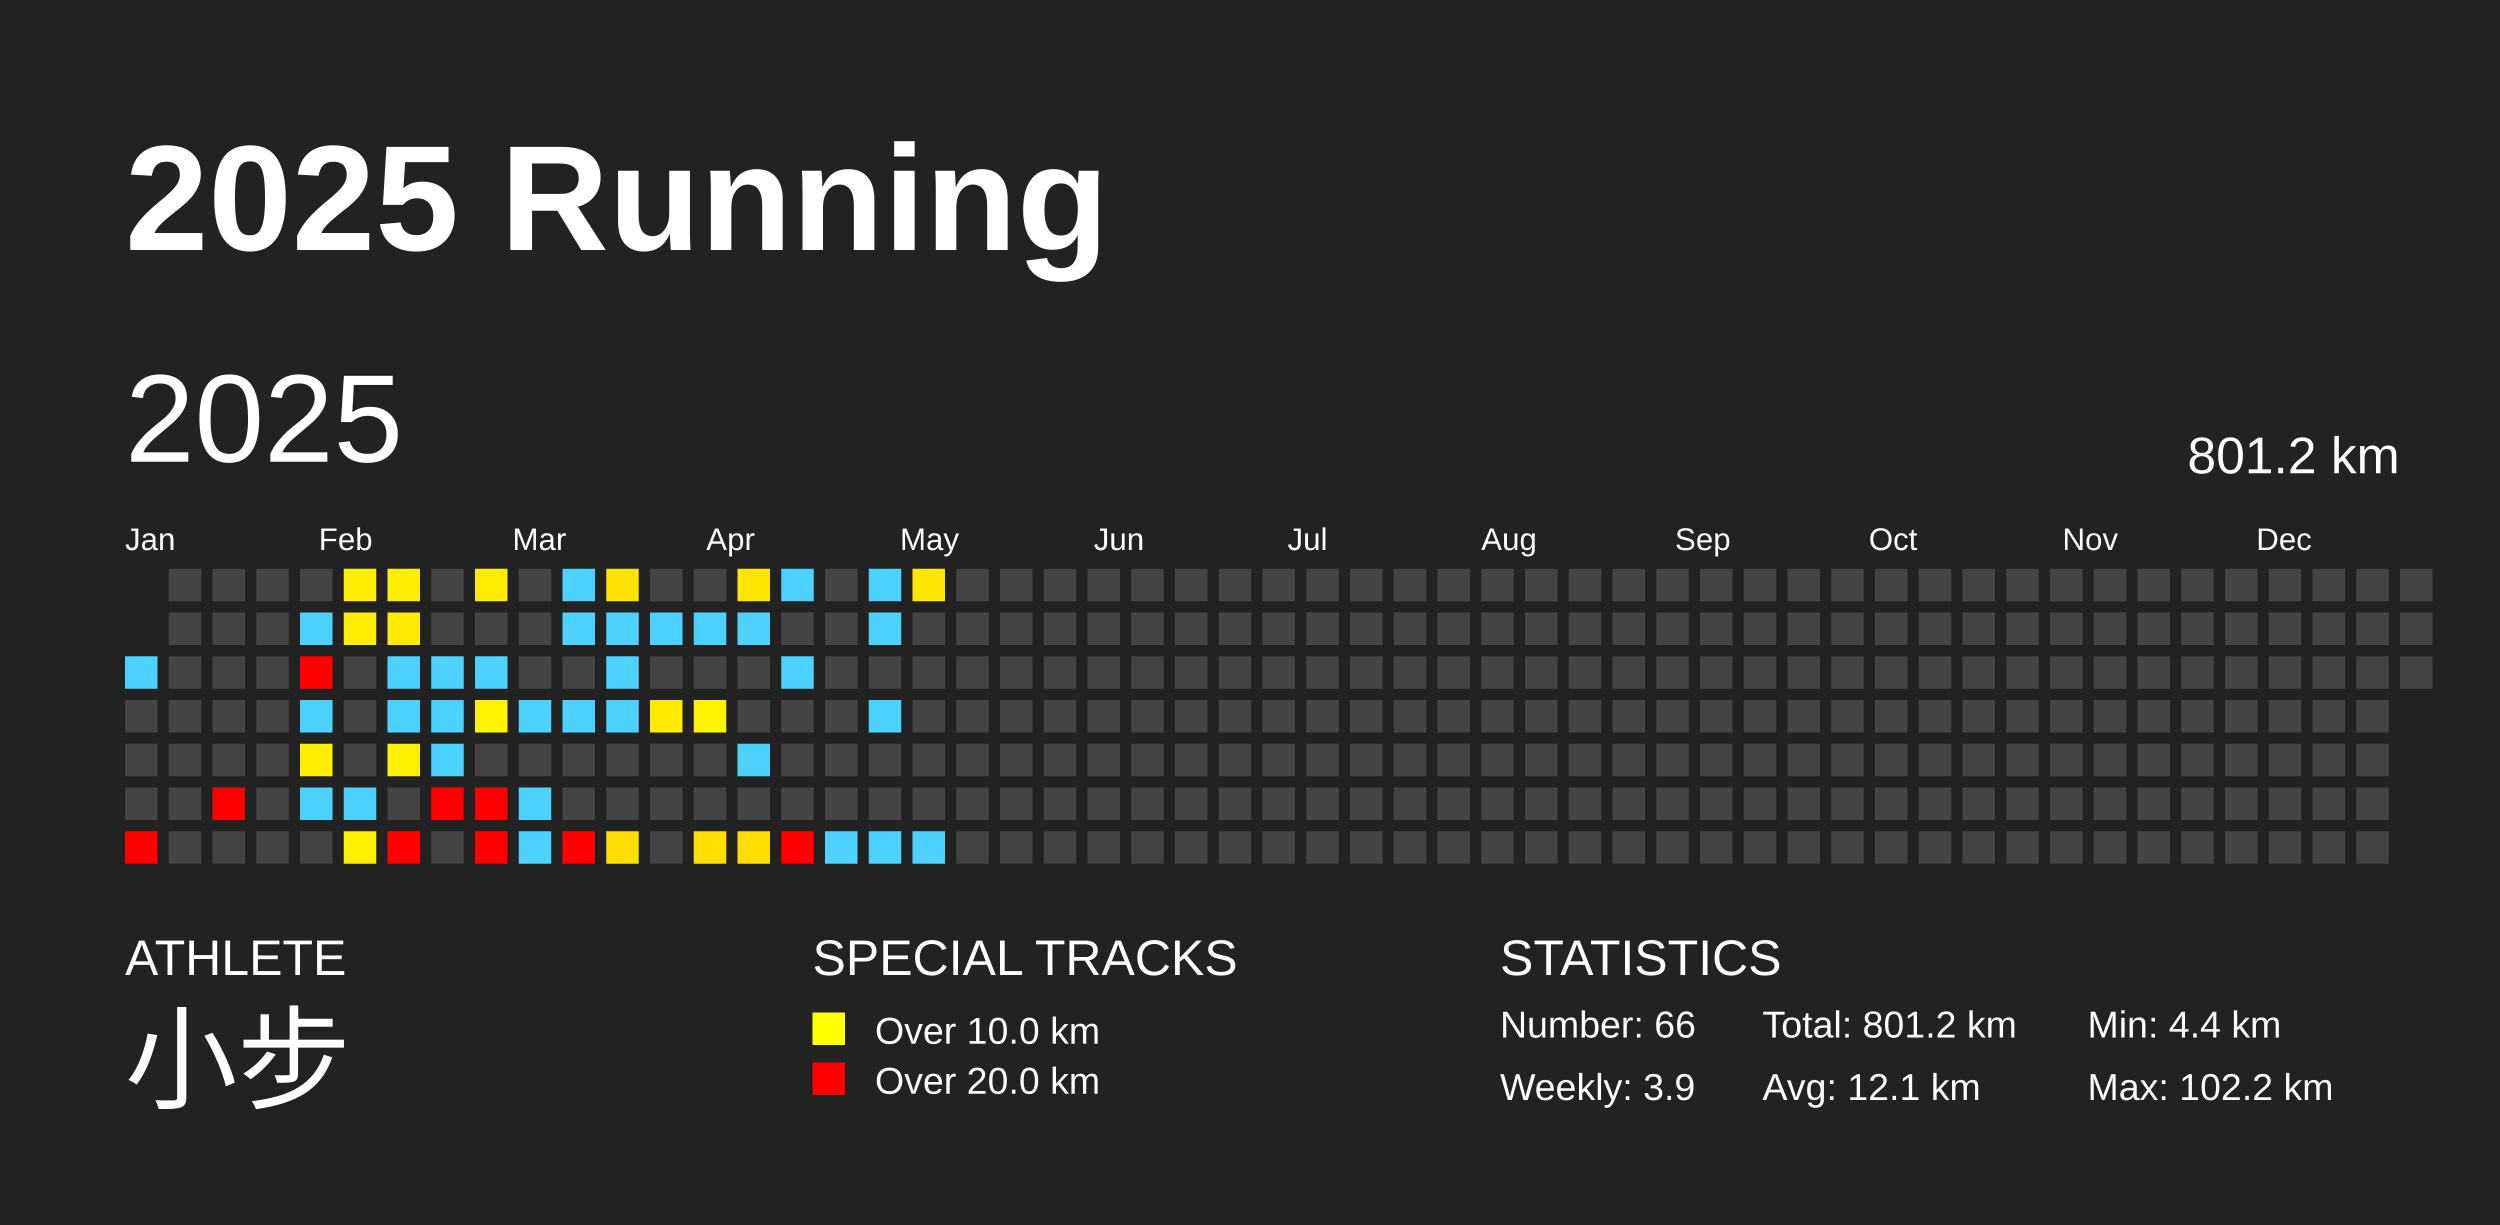
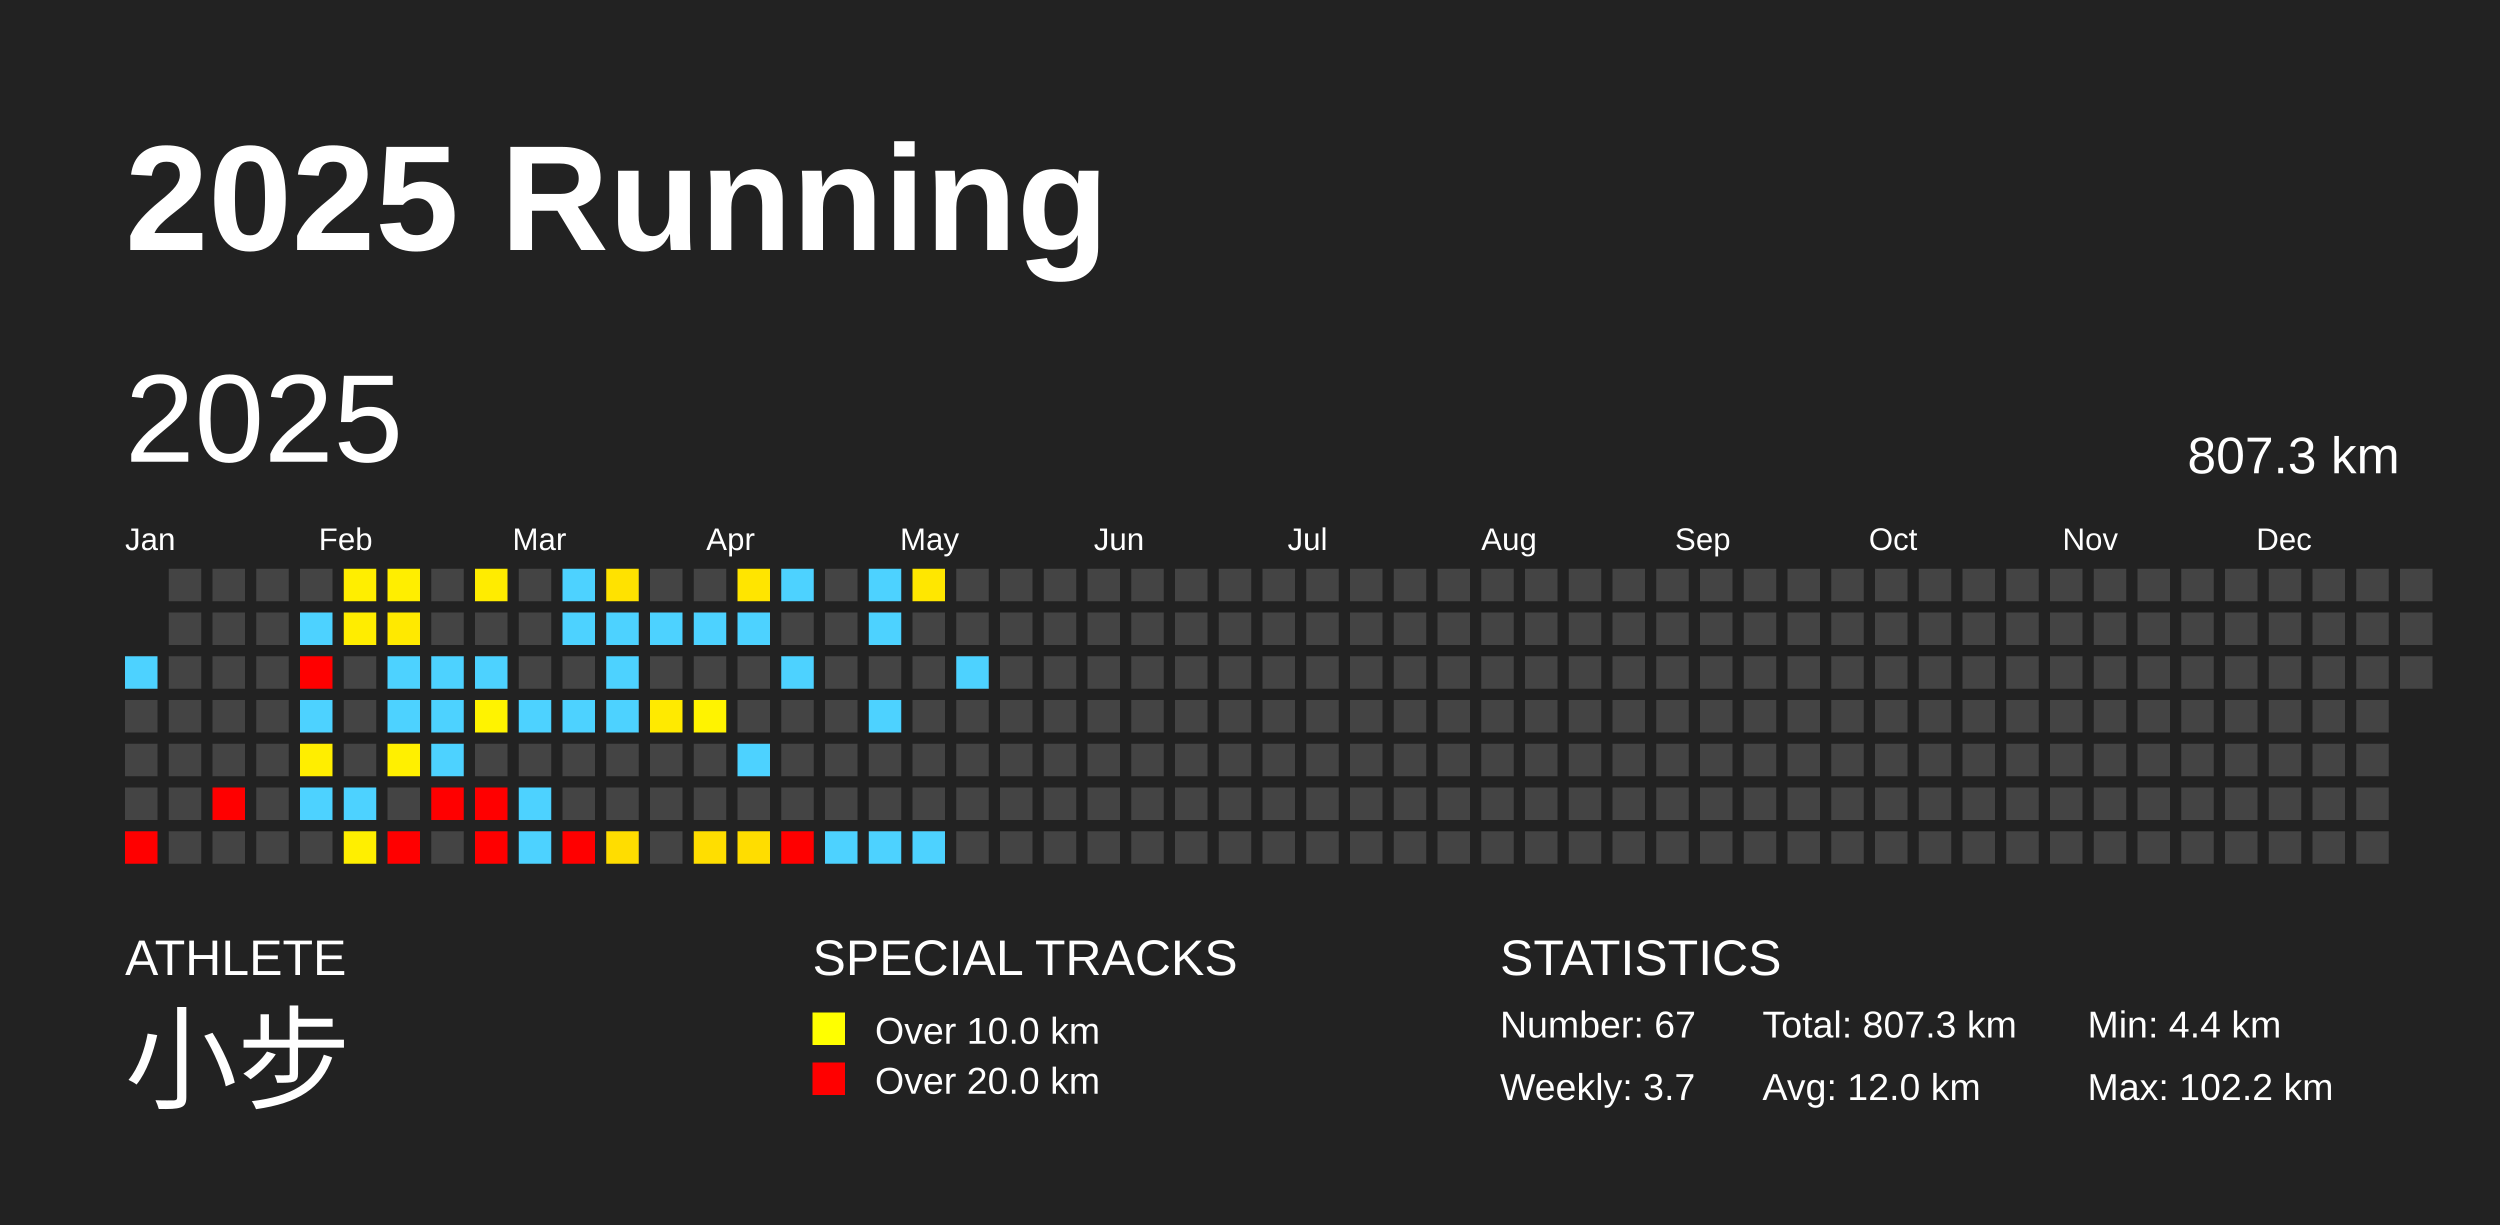
<svg xmlns="http://www.w3.org/2000/svg" baseProfile="full" height="98mm" version="1.1" viewBox="0,0,200,98" width="200mm">
  <defs />
  <rect fill="#222222" height="98" width="200" x="0" y="0" />
  <text fill="#FFFFFF" style="font-size:12px; font-family:Arial; font-weight:bold;" x="10" y="20">2025 Running</text>
  <text fill="#FFFFFF" style="font-size:4px; font-family:Arial" x="10" y="78">ATHLETE</text>
  <text fill="#FFFFFF" style="font-size:9px; font-family:Arial" x="10" y="88">小步</text>
  <text fill="#FFFFFF" style="font-size:4px; font-family:Arial" x="65" y="78">SPECIAL TRACKS</text>
  <rect fill="yellow" height="2.6" width="2.6" x="65" y="81" />
  <text fill="#FFFFFF" style="font-size:3px; font-family:Arial" x="70" y="83.5">Over 10.0 km</text>
  <rect fill="red" height="2.6" width="2.6" x="65" y="85" />
  <text fill="#FFFFFF" style="font-size:3px; font-family:Arial" x="70" y="87.5">Over 20.0 km</text>
  <text fill="#FFFFFF" style="font-size:4px; font-family:Arial" x="120" y="78">STATISTICS</text>
-   <text fill="#FFFFFF" style="font-size:3px; font-family:Arial" x="120" y="83">Number: 66</text>
-   <text fill="#FFFFFF" style="font-size:3px; font-family:Arial" x="120" y="88">Weekly: 3.9</text>
-   <text fill="#FFFFFF" style="font-size:3px; font-family:Arial" x="141" y="83">Total: 801.2 km</text>
-   <text fill="#FFFFFF" style="font-size:3px; font-family:Arial" x="141" y="88">Avg: 12.1 km</text>
+   <text fill="#FFFFFF" style="font-size:3px; font-family:Arial" x="120" y="83">Number: 67</text>
+   <text fill="#FFFFFF" style="font-size:3px; font-family:Arial" x="120" y="88">Weekly: 3.7</text>
+   <text fill="#FFFFFF" style="font-size:3px; font-family:Arial" x="141" y="83">Total: 807.3 km</text>
+   <text fill="#FFFFFF" style="font-size:3px; font-family:Arial" x="141" y="88">Avg: 12.0 km</text>
  <text fill="#FFFFFF" style="font-size:3px; font-family:Arial" x="167" y="83">Min: 4.4 km</text>
  <text fill="#FFFFFF" style="font-size:3px; font-family:Arial" x="167" y="88">Max: 102.2 km</text>
  <text dominant-baseline="hanging" fill="#FFFFFF" style="font-size:10.0px; font-family:Arial;" x="10" y="30">2025</text>
-   <text dominant-baseline="hanging" fill="#FFFFFF" style="font-size:4.125px; font-family:Arial;" x="175" y="35">801.2 km</text>
+   <text dominant-baseline="hanging" fill="#FFFFFF" style="font-size:4.125px; font-family:Arial;" x="175" y="35">807.3 km</text>
  <text fill="#FFFFFF" style="font-size:2.5px; font-family:Arial" x="10.0" y="44">Jan</text>
  <text fill="#FFFFFF" style="font-size:2.5px; font-family:Arial" x="25.5" y="44">Feb</text>
  <text fill="#FFFFFF" style="font-size:2.5px; font-family:Arial" x="41.0" y="44">Mar</text>
  <text fill="#FFFFFF" style="font-size:2.5px; font-family:Arial" x="56.5" y="44">Apr</text>
  <text fill="#FFFFFF" style="font-size:2.5px; font-family:Arial" x="72.0" y="44">May</text>
  <text fill="#FFFFFF" style="font-size:2.5px; font-family:Arial" x="87.5" y="44">Jun</text>
  <text fill="#FFFFFF" style="font-size:2.5px; font-family:Arial" x="103.0" y="44">Jul</text>
  <text fill="#FFFFFF" style="font-size:2.5px; font-family:Arial" x="118.5" y="44">Aug</text>
  <text fill="#FFFFFF" style="font-size:2.5px; font-family:Arial" x="134.0" y="44">Sep</text>
  <text fill="#FFFFFF" style="font-size:2.5px; font-family:Arial" x="149.5" y="44">Oct</text>
  <text fill="#FFFFFF" style="font-size:2.5px; font-family:Arial" x="165.0" y="44">Nov</text>
  <text fill="#FFFFFF" style="font-size:2.5px; font-family:Arial" x="180.5" y="44">Dec</text>
  <rect fill="#4dd2ff" height="2.6" width="2.6" x="10.0" y="52.5" />
  <rect fill="#444444" height="2.6" width="2.6" x="10.0" y="56.0" />
  <rect fill="#444444" height="2.6" width="2.6" x="10.0" y="59.5" />
  <rect fill="#444444" height="2.6" width="2.6" x="10.0" y="63.0" />
  <rect fill="red" height="2.6" width="2.6" x="10.0" y="66.5" />
  <rect fill="#444444" height="2.6" width="2.6" x="13.5" y="45.5" />
  <rect fill="#444444" height="2.6" width="2.6" x="13.5" y="49.0" />
  <rect fill="#444444" height="2.6" width="2.6" x="13.5" y="52.5" />
  <rect fill="#444444" height="2.6" width="2.6" x="13.5" y="56.0" />
  <rect fill="#444444" height="2.6" width="2.6" x="13.5" y="59.5" />
  <rect fill="#444444" height="2.6" width="2.6" x="13.5" y="63.0" />
  <rect fill="#444444" height="2.6" width="2.6" x="13.5" y="66.5" />
  <rect fill="#444444" height="2.6" width="2.6" x="17.0" y="45.5" />
  <rect fill="#444444" height="2.6" width="2.6" x="17.0" y="49.0" />
  <rect fill="#444444" height="2.6" width="2.6" x="17.0" y="52.5" />
  <rect fill="#444444" height="2.6" width="2.6" x="17.0" y="56.0" />
  <rect fill="#444444" height="2.6" width="2.6" x="17.0" y="59.5" />
  <rect fill="red" height="2.6" width="2.6" x="17.0" y="63.0" />
  <rect fill="#444444" height="2.6" width="2.6" x="17.0" y="66.5" />
  <rect fill="#444444" height="2.6" width="2.6" x="20.5" y="45.5" />
  <rect fill="#444444" height="2.6" width="2.6" x="20.5" y="49.0" />
  <rect fill="#444444" height="2.6" width="2.6" x="20.5" y="52.5" />
  <rect fill="#444444" height="2.6" width="2.6" x="20.5" y="56.0" />
  <rect fill="#444444" height="2.6" width="2.6" x="20.5" y="59.5" />
  <rect fill="#444444" height="2.6" width="2.6" x="20.5" y="63.0" />
  <rect fill="#444444" height="2.6" width="2.6" x="20.5" y="66.5" />
  <rect fill="#444444" height="2.6" width="2.6" x="24.0" y="45.5" />
  <rect fill="#4dd2ff" height="2.6" width="2.6" x="24.0" y="49.0" />
  <rect fill="red" height="2.6" width="2.6" x="24.0" y="52.5" />
  <rect fill="#4dd2ff" height="2.6" width="2.6" x="24.0" y="56.0" />
  <rect fill="#ffee00" height="2.6" width="2.6" x="24.0" y="59.5" />
  <rect fill="#4dd2ff" height="2.6" width="2.6" x="24.0" y="63.0" />
  <rect fill="#444444" height="2.6" width="2.6" x="24.0" y="66.5" />
  <rect fill="#ffee00" height="2.6" width="2.6" x="27.5" y="45.5" />
  <rect fill="#ffed00" height="2.6" width="2.6" x="27.5" y="49.0" />
  <rect fill="#444444" height="2.6" width="2.6" x="27.5" y="52.5" />
  <rect fill="#444444" height="2.6" width="2.6" x="27.5" y="56.0" />
  <rect fill="#444444" height="2.6" width="2.6" x="27.5" y="59.5" />
  <rect fill="#4dd2ff" height="2.6" width="2.6" x="27.5" y="63.0" />
  <rect fill="#ffef00" height="2.6" width="2.6" x="27.5" y="66.5" />
  <rect fill="#ffee00" height="2.6" width="2.6" x="31.0" y="45.5" />
  <rect fill="#ffe900" height="2.6" width="2.6" x="31.0" y="49.0" />
  <rect fill="#4dd2ff" height="2.6" width="2.6" x="31.0" y="52.5" />
  <rect fill="#4dd2ff" height="2.6" width="2.6" x="31.0" y="56.0" />
  <rect fill="#fff000" height="2.6" width="2.6" x="31.0" y="59.5" />
  <rect fill="#444444" height="2.6" width="2.6" x="31.0" y="63.0" />
  <rect fill="red" height="2.6" width="2.6" x="31.0" y="66.5" />
  <rect fill="#444444" height="2.6" width="2.6" x="34.5" y="45.5" />
  <rect fill="#444444" height="2.6" width="2.6" x="34.5" y="49.0" />
  <rect fill="#4dd2ff" height="2.6" width="2.6" x="34.5" y="52.5" />
  <rect fill="#4dd2ff" height="2.6" width="2.6" x="34.5" y="56.0" />
  <rect fill="#4dd2ff" height="2.6" width="2.6" x="34.5" y="59.5" />
  <rect fill="red" height="2.6" width="2.6" x="34.5" y="63.0" />
  <rect fill="#444444" height="2.6" width="2.6" x="34.5" y="66.5" />
  <rect fill="#ffec00" height="2.6" width="2.6" x="38.0" y="45.5" />
  <rect fill="#444444" height="2.6" width="2.6" x="38.0" y="49.0" />
  <rect fill="#4dd2ff" height="2.6" width="2.6" x="38.0" y="52.5" />
  <rect fill="#fff300" height="2.6" width="2.6" x="38.0" y="56.0" />
  <rect fill="#444444" height="2.6" width="2.6" x="38.0" y="59.5" />
  <rect fill="red" height="2.6" width="2.6" x="38.0" y="63.0" />
  <rect fill="red" height="2.6" width="2.6" x="38.0" y="66.5" />
  <rect fill="#444444" height="2.6" width="2.6" x="41.5" y="45.5" />
  <rect fill="#444444" height="2.6" width="2.6" x="41.5" y="49.0" />
  <rect fill="#444444" height="2.6" width="2.6" x="41.5" y="52.5" />
  <rect fill="#4dd2ff" height="2.6" width="2.6" x="41.5" y="56.0" />
  <rect fill="#444444" height="2.6" width="2.6" x="41.5" y="59.5" />
  <rect fill="#4dd2ff" height="2.6" width="2.6" x="41.5" y="63.0" />
  <rect fill="#4dd2ff" height="2.6" width="2.6" x="41.5" y="66.5" />
  <rect fill="#4dd2ff" height="2.6" width="2.6" x="45.0" y="45.5" />
  <rect fill="#4dd2ff" height="2.6" width="2.6" x="45.0" y="49.0" />
  <rect fill="#444444" height="2.6" width="2.6" x="45.0" y="52.5" />
  <rect fill="#4dd2ff" height="2.6" width="2.6" x="45.0" y="56.0" />
  <rect fill="#444444" height="2.6" width="2.6" x="45.0" y="59.5" />
  <rect fill="#444444" height="2.6" width="2.6" x="45.0" y="63.0" />
  <rect fill="red" height="2.6" width="2.6" x="45.0" y="66.5" />
  <rect fill="#ffe200" height="2.6" width="2.6" x="48.5" y="45.5" />
  <rect fill="#4dd2ff" height="2.6" width="2.6" x="48.5" y="49.0" />
  <rect fill="#4dd2ff" height="2.6" width="2.6" x="48.5" y="52.5" />
  <rect fill="#4dd2ff" height="2.6" width="2.6" x="48.5" y="56.0" />
  <rect fill="#444444" height="2.6" width="2.6" x="48.5" y="59.5" />
  <rect fill="#444444" height="2.6" width="2.6" x="48.5" y="63.0" />
  <rect fill="#ffdd00" height="2.6" width="2.6" x="48.5" y="66.5" />
  <rect fill="#444444" height="2.6" width="2.6" x="52.0" y="45.5" />
  <rect fill="#4dd2ff" height="2.6" width="2.6" x="52.0" y="49.0" />
  <rect fill="#444444" height="2.6" width="2.6" x="52.0" y="52.5" />
  <rect fill="#ffea00" height="2.6" width="2.6" x="52.0" y="56.0" />
  <rect fill="#444444" height="2.6" width="2.6" x="52.0" y="59.5" />
  <rect fill="#444444" height="2.6" width="2.6" x="52.0" y="63.0" />
  <rect fill="#444444" height="2.6" width="2.6" x="52.0" y="66.5" />
  <rect fill="#444444" height="2.6" width="2.6" x="55.5" y="45.5" />
  <rect fill="#4dd2ff" height="2.6" width="2.6" x="55.5" y="49.0" />
  <rect fill="#444444" height="2.6" width="2.6" x="55.5" y="52.5" />
  <rect fill="#fff300" height="2.6" width="2.6" x="55.5" y="56.0" />
  <rect fill="#444444" height="2.6" width="2.6" x="55.5" y="59.5" />
  <rect fill="#444444" height="2.6" width="2.6" x="55.5" y="63.0" />
  <rect fill="#ffde00" height="2.6" width="2.6" x="55.5" y="66.5" />
  <rect fill="#ffe500" height="2.6" width="2.6" x="59.0" y="45.5" />
  <rect fill="#4dd2ff" height="2.6" width="2.6" x="59.0" y="49.0" />
  <rect fill="#444444" height="2.6" width="2.6" x="59.0" y="52.5" />
  <rect fill="#444444" height="2.6" width="2.6" x="59.0" y="56.0" />
  <rect fill="#4dd2ff" height="2.6" width="2.6" x="59.0" y="59.5" />
  <rect fill="#444444" height="2.6" width="2.6" x="59.0" y="63.0" />
  <rect fill="#ffdd00" height="2.6" width="2.6" x="59.0" y="66.5" />
  <rect fill="#4dd2ff" height="2.6" width="2.6" x="62.5" y="45.5" />
  <rect fill="#444444" height="2.6" width="2.6" x="62.5" y="49.0" />
  <rect fill="#4dd2ff" height="2.6" width="2.6" x="62.5" y="52.5" />
  <rect fill="#444444" height="2.6" width="2.6" x="62.5" y="56.0" />
  <rect fill="#444444" height="2.6" width="2.6" x="62.5" y="59.5" />
  <rect fill="#444444" height="2.6" width="2.6" x="62.5" y="63.0" />
  <rect fill="red" height="2.6" width="2.6" x="62.5" y="66.5" />
  <rect fill="#444444" height="2.6" width="2.6" x="66.0" y="45.5" />
  <rect fill="#444444" height="2.6" width="2.6" x="66.0" y="49.0" />
  <rect fill="#444444" height="2.6" width="2.6" x="66.0" y="52.5" />
  <rect fill="#444444" height="2.6" width="2.6" x="66.0" y="56.0" />
  <rect fill="#444444" height="2.6" width="2.6" x="66.0" y="59.5" />
  <rect fill="#444444" height="2.6" width="2.6" x="66.0" y="63.0" />
  <rect fill="#4dd2ff" height="2.6" width="2.6" x="66.0" y="66.5" />
  <rect fill="#4dd2ff" height="2.6" width="2.6" x="69.5" y="45.5" />
  <rect fill="#4dd2ff" height="2.6" width="2.6" x="69.5" y="49.0" />
  <rect fill="#444444" height="2.6" width="2.6" x="69.5" y="52.5" />
  <rect fill="#4dd2ff" height="2.6" width="2.6" x="69.5" y="56.0" />
  <rect fill="#444444" height="2.6" width="2.6" x="69.5" y="59.5" />
  <rect fill="#444444" height="2.6" width="2.6" x="69.5" y="63.0" />
  <rect fill="#4dd2ff" height="2.6" width="2.6" x="69.5" y="66.5" />
  <rect fill="#ffe700" height="2.6" width="2.6" x="73.0" y="45.5" />
  <rect fill="#444444" height="2.6" width="2.6" x="73.0" y="49.0" />
  <rect fill="#444444" height="2.6" width="2.6" x="73.0" y="52.5" />
  <rect fill="#444444" height="2.6" width="2.6" x="73.0" y="56.0" />
  <rect fill="#444444" height="2.6" width="2.6" x="73.0" y="59.5" />
  <rect fill="#444444" height="2.6" width="2.6" x="73.0" y="63.0" />
  <rect fill="#4dd2ff" height="2.6" width="2.6" x="73.0" y="66.5" />
  <rect fill="#444444" height="2.6" width="2.6" x="76.5" y="45.5" />
  <rect fill="#444444" height="2.6" width="2.6" x="76.5" y="49.0" />
-   <rect fill="#444444" height="2.6" width="2.6" x="76.5" y="52.5" />
+   <rect fill="#4dd2ff" height="2.6" width="2.6" x="76.5" y="52.5" />
  <rect fill="#444444" height="2.6" width="2.6" x="76.5" y="56.0" />
  <rect fill="#444444" height="2.6" width="2.6" x="76.5" y="59.5" />
  <rect fill="#444444" height="2.6" width="2.6" x="76.5" y="63.0" />
  <rect fill="#444444" height="2.6" width="2.6" x="76.5" y="66.5" />
  <rect fill="#444444" height="2.6" width="2.6" x="80.0" y="45.5" />
  <rect fill="#444444" height="2.6" width="2.6" x="80.0" y="49.0" />
  <rect fill="#444444" height="2.6" width="2.6" x="80.0" y="52.5" />
  <rect fill="#444444" height="2.6" width="2.6" x="80.0" y="56.0" />
  <rect fill="#444444" height="2.6" width="2.6" x="80.0" y="59.5" />
  <rect fill="#444444" height="2.6" width="2.6" x="80.0" y="63.0" />
  <rect fill="#444444" height="2.6" width="2.6" x="80.0" y="66.5" />
  <rect fill="#444444" height="2.6" width="2.6" x="83.5" y="45.5" />
  <rect fill="#444444" height="2.6" width="2.6" x="83.5" y="49.0" />
  <rect fill="#444444" height="2.6" width="2.6" x="83.5" y="52.5" />
  <rect fill="#444444" height="2.6" width="2.6" x="83.5" y="56.0" />
  <rect fill="#444444" height="2.6" width="2.6" x="83.5" y="59.5" />
  <rect fill="#444444" height="2.6" width="2.6" x="83.5" y="63.0" />
  <rect fill="#444444" height="2.6" width="2.6" x="83.5" y="66.5" />
  <rect fill="#444444" height="2.6" width="2.6" x="87.0" y="45.5" />
  <rect fill="#444444" height="2.6" width="2.6" x="87.0" y="49.0" />
  <rect fill="#444444" height="2.6" width="2.6" x="87.0" y="52.5" />
  <rect fill="#444444" height="2.6" width="2.6" x="87.0" y="56.0" />
  <rect fill="#444444" height="2.6" width="2.6" x="87.0" y="59.5" />
  <rect fill="#444444" height="2.6" width="2.6" x="87.0" y="63.0" />
  <rect fill="#444444" height="2.6" width="2.6" x="87.0" y="66.5" />
  <rect fill="#444444" height="2.6" width="2.6" x="90.5" y="45.5" />
  <rect fill="#444444" height="2.6" width="2.6" x="90.5" y="49.0" />
  <rect fill="#444444" height="2.6" width="2.6" x="90.5" y="52.5" />
  <rect fill="#444444" height="2.6" width="2.6" x="90.5" y="56.0" />
  <rect fill="#444444" height="2.6" width="2.6" x="90.5" y="59.5" />
  <rect fill="#444444" height="2.6" width="2.6" x="90.5" y="63.0" />
  <rect fill="#444444" height="2.6" width="2.6" x="90.5" y="66.5" />
  <rect fill="#444444" height="2.6" width="2.6" x="94.0" y="45.5" />
  <rect fill="#444444" height="2.6" width="2.6" x="94.0" y="49.0" />
  <rect fill="#444444" height="2.6" width="2.6" x="94.0" y="52.5" />
  <rect fill="#444444" height="2.6" width="2.6" x="94.0" y="56.0" />
  <rect fill="#444444" height="2.6" width="2.6" x="94.0" y="59.5" />
  <rect fill="#444444" height="2.6" width="2.6" x="94.0" y="63.0" />
  <rect fill="#444444" height="2.6" width="2.6" x="94.0" y="66.5" />
  <rect fill="#444444" height="2.6" width="2.6" x="97.5" y="45.5" />
  <rect fill="#444444" height="2.6" width="2.6" x="97.5" y="49.0" />
  <rect fill="#444444" height="2.6" width="2.6" x="97.5" y="52.5" />
  <rect fill="#444444" height="2.6" width="2.6" x="97.5" y="56.0" />
  <rect fill="#444444" height="2.6" width="2.6" x="97.5" y="59.5" />
  <rect fill="#444444" height="2.6" width="2.6" x="97.5" y="63.0" />
  <rect fill="#444444" height="2.6" width="2.6" x="97.5" y="66.5" />
  <rect fill="#444444" height="2.6" width="2.6" x="101.0" y="45.5" />
  <rect fill="#444444" height="2.6" width="2.6" x="101.0" y="49.0" />
  <rect fill="#444444" height="2.6" width="2.6" x="101.0" y="52.5" />
  <rect fill="#444444" height="2.6" width="2.6" x="101.0" y="56.0" />
  <rect fill="#444444" height="2.6" width="2.6" x="101.0" y="59.5" />
  <rect fill="#444444" height="2.6" width="2.6" x="101.0" y="63.0" />
  <rect fill="#444444" height="2.6" width="2.6" x="101.0" y="66.5" />
  <rect fill="#444444" height="2.6" width="2.6" x="104.5" y="45.5" />
  <rect fill="#444444" height="2.6" width="2.6" x="104.5" y="49.0" />
  <rect fill="#444444" height="2.6" width="2.6" x="104.5" y="52.5" />
  <rect fill="#444444" height="2.6" width="2.6" x="104.5" y="56.0" />
  <rect fill="#444444" height="2.6" width="2.6" x="104.5" y="59.5" />
  <rect fill="#444444" height="2.6" width="2.6" x="104.5" y="63.0" />
  <rect fill="#444444" height="2.6" width="2.6" x="104.5" y="66.5" />
  <rect fill="#444444" height="2.6" width="2.6" x="108.0" y="45.5" />
  <rect fill="#444444" height="2.6" width="2.6" x="108.0" y="49.0" />
  <rect fill="#444444" height="2.6" width="2.6" x="108.0" y="52.5" />
  <rect fill="#444444" height="2.6" width="2.6" x="108.0" y="56.0" />
  <rect fill="#444444" height="2.6" width="2.6" x="108.0" y="59.5" />
  <rect fill="#444444" height="2.6" width="2.6" x="108.0" y="63.0" />
  <rect fill="#444444" height="2.6" width="2.6" x="108.0" y="66.5" />
  <rect fill="#444444" height="2.6" width="2.6" x="111.5" y="45.5" />
  <rect fill="#444444" height="2.6" width="2.6" x="111.5" y="49.0" />
  <rect fill="#444444" height="2.6" width="2.6" x="111.5" y="52.5" />
  <rect fill="#444444" height="2.6" width="2.6" x="111.5" y="56.0" />
  <rect fill="#444444" height="2.6" width="2.6" x="111.5" y="59.5" />
  <rect fill="#444444" height="2.6" width="2.6" x="111.5" y="63.0" />
  <rect fill="#444444" height="2.6" width="2.6" x="111.5" y="66.5" />
  <rect fill="#444444" height="2.6" width="2.6" x="115.0" y="45.5" />
  <rect fill="#444444" height="2.6" width="2.6" x="115.0" y="49.0" />
  <rect fill="#444444" height="2.6" width="2.6" x="115.0" y="52.5" />
  <rect fill="#444444" height="2.6" width="2.6" x="115.0" y="56.0" />
  <rect fill="#444444" height="2.6" width="2.6" x="115.0" y="59.5" />
  <rect fill="#444444" height="2.6" width="2.6" x="115.0" y="63.0" />
  <rect fill="#444444" height="2.6" width="2.6" x="115.0" y="66.5" />
  <rect fill="#444444" height="2.6" width="2.6" x="118.5" y="45.5" />
  <rect fill="#444444" height="2.6" width="2.6" x="118.5" y="49.0" />
  <rect fill="#444444" height="2.6" width="2.6" x="118.5" y="52.5" />
  <rect fill="#444444" height="2.6" width="2.6" x="118.5" y="56.0" />
  <rect fill="#444444" height="2.6" width="2.6" x="118.5" y="59.5" />
  <rect fill="#444444" height="2.6" width="2.6" x="118.5" y="63.0" />
  <rect fill="#444444" height="2.6" width="2.6" x="118.5" y="66.5" />
  <rect fill="#444444" height="2.6" width="2.6" x="122.0" y="45.5" />
  <rect fill="#444444" height="2.6" width="2.6" x="122.0" y="49.0" />
  <rect fill="#444444" height="2.6" width="2.6" x="122.0" y="52.5" />
  <rect fill="#444444" height="2.6" width="2.6" x="122.0" y="56.0" />
  <rect fill="#444444" height="2.6" width="2.6" x="122.0" y="59.5" />
  <rect fill="#444444" height="2.6" width="2.6" x="122.0" y="63.0" />
  <rect fill="#444444" height="2.6" width="2.6" x="122.0" y="66.5" />
  <rect fill="#444444" height="2.6" width="2.6" x="125.5" y="45.5" />
  <rect fill="#444444" height="2.6" width="2.6" x="125.5" y="49.0" />
  <rect fill="#444444" height="2.6" width="2.6" x="125.5" y="52.5" />
  <rect fill="#444444" height="2.6" width="2.6" x="125.5" y="56.0" />
  <rect fill="#444444" height="2.6" width="2.6" x="125.5" y="59.5" />
  <rect fill="#444444" height="2.6" width="2.6" x="125.5" y="63.0" />
  <rect fill="#444444" height="2.6" width="2.6" x="125.5" y="66.5" />
  <rect fill="#444444" height="2.6" width="2.6" x="129.0" y="45.5" />
  <rect fill="#444444" height="2.6" width="2.6" x="129.0" y="49.0" />
  <rect fill="#444444" height="2.6" width="2.6" x="129.0" y="52.5" />
  <rect fill="#444444" height="2.6" width="2.6" x="129.0" y="56.0" />
  <rect fill="#444444" height="2.6" width="2.6" x="129.0" y="59.5" />
  <rect fill="#444444" height="2.6" width="2.6" x="129.0" y="63.0" />
  <rect fill="#444444" height="2.6" width="2.6" x="129.0" y="66.5" />
  <rect fill="#444444" height="2.6" width="2.6" x="132.5" y="45.5" />
  <rect fill="#444444" height="2.6" width="2.6" x="132.5" y="49.0" />
  <rect fill="#444444" height="2.6" width="2.6" x="132.5" y="52.5" />
  <rect fill="#444444" height="2.6" width="2.6" x="132.5" y="56.0" />
  <rect fill="#444444" height="2.6" width="2.6" x="132.5" y="59.5" />
  <rect fill="#444444" height="2.6" width="2.6" x="132.5" y="63.0" />
  <rect fill="#444444" height="2.6" width="2.6" x="132.5" y="66.5" />
  <rect fill="#444444" height="2.6" width="2.6" x="136.0" y="45.5" />
  <rect fill="#444444" height="2.6" width="2.6" x="136.0" y="49.0" />
  <rect fill="#444444" height="2.6" width="2.6" x="136.0" y="52.5" />
  <rect fill="#444444" height="2.6" width="2.6" x="136.0" y="56.0" />
  <rect fill="#444444" height="2.6" width="2.6" x="136.0" y="59.5" />
  <rect fill="#444444" height="2.6" width="2.6" x="136.0" y="63.0" />
  <rect fill="#444444" height="2.6" width="2.6" x="136.0" y="66.5" />
  <rect fill="#444444" height="2.6" width="2.6" x="139.5" y="45.5" />
  <rect fill="#444444" height="2.6" width="2.6" x="139.5" y="49.0" />
  <rect fill="#444444" height="2.6" width="2.6" x="139.5" y="52.5" />
  <rect fill="#444444" height="2.6" width="2.6" x="139.5" y="56.0" />
  <rect fill="#444444" height="2.6" width="2.6" x="139.5" y="59.5" />
  <rect fill="#444444" height="2.6" width="2.6" x="139.5" y="63.0" />
  <rect fill="#444444" height="2.6" width="2.6" x="139.5" y="66.5" />
  <rect fill="#444444" height="2.6" width="2.6" x="143.0" y="45.5" />
  <rect fill="#444444" height="2.6" width="2.6" x="143.0" y="49.0" />
  <rect fill="#444444" height="2.6" width="2.6" x="143.0" y="52.5" />
  <rect fill="#444444" height="2.6" width="2.6" x="143.0" y="56.0" />
  <rect fill="#444444" height="2.6" width="2.6" x="143.0" y="59.5" />
  <rect fill="#444444" height="2.6" width="2.6" x="143.0" y="63.0" />
  <rect fill="#444444" height="2.6" width="2.6" x="143.0" y="66.5" />
  <rect fill="#444444" height="2.6" width="2.6" x="146.5" y="45.5" />
  <rect fill="#444444" height="2.6" width="2.6" x="146.5" y="49.0" />
  <rect fill="#444444" height="2.6" width="2.6" x="146.5" y="52.5" />
  <rect fill="#444444" height="2.6" width="2.6" x="146.5" y="56.0" />
  <rect fill="#444444" height="2.6" width="2.6" x="146.5" y="59.5" />
  <rect fill="#444444" height="2.6" width="2.6" x="146.5" y="63.0" />
  <rect fill="#444444" height="2.6" width="2.6" x="146.5" y="66.5" />
  <rect fill="#444444" height="2.6" width="2.6" x="150.0" y="45.5" />
  <rect fill="#444444" height="2.6" width="2.6" x="150.0" y="49.0" />
  <rect fill="#444444" height="2.6" width="2.6" x="150.0" y="52.5" />
  <rect fill="#444444" height="2.6" width="2.6" x="150.0" y="56.0" />
  <rect fill="#444444" height="2.6" width="2.6" x="150.0" y="59.5" />
  <rect fill="#444444" height="2.6" width="2.6" x="150.0" y="63.0" />
  <rect fill="#444444" height="2.6" width="2.6" x="150.0" y="66.5" />
  <rect fill="#444444" height="2.6" width="2.6" x="153.5" y="45.5" />
  <rect fill="#444444" height="2.6" width="2.6" x="153.5" y="49.0" />
  <rect fill="#444444" height="2.6" width="2.6" x="153.5" y="52.5" />
  <rect fill="#444444" height="2.6" width="2.6" x="153.5" y="56.0" />
  <rect fill="#444444" height="2.6" width="2.6" x="153.5" y="59.5" />
  <rect fill="#444444" height="2.6" width="2.6" x="153.5" y="63.0" />
  <rect fill="#444444" height="2.6" width="2.6" x="153.5" y="66.5" />
  <rect fill="#444444" height="2.6" width="2.6" x="157.0" y="45.5" />
  <rect fill="#444444" height="2.6" width="2.6" x="157.0" y="49.0" />
  <rect fill="#444444" height="2.6" width="2.6" x="157.0" y="52.5" />
  <rect fill="#444444" height="2.6" width="2.6" x="157.0" y="56.0" />
  <rect fill="#444444" height="2.6" width="2.6" x="157.0" y="59.5" />
  <rect fill="#444444" height="2.6" width="2.6" x="157.0" y="63.0" />
  <rect fill="#444444" height="2.6" width="2.6" x="157.0" y="66.5" />
  <rect fill="#444444" height="2.6" width="2.6" x="160.5" y="45.5" />
  <rect fill="#444444" height="2.6" width="2.6" x="160.5" y="49.0" />
  <rect fill="#444444" height="2.6" width="2.6" x="160.5" y="52.5" />
  <rect fill="#444444" height="2.6" width="2.6" x="160.5" y="56.0" />
  <rect fill="#444444" height="2.6" width="2.6" x="160.5" y="59.5" />
  <rect fill="#444444" height="2.6" width="2.6" x="160.5" y="63.0" />
  <rect fill="#444444" height="2.6" width="2.6" x="160.5" y="66.5" />
  <rect fill="#444444" height="2.6" width="2.6" x="164.0" y="45.5" />
  <rect fill="#444444" height="2.6" width="2.6" x="164.0" y="49.0" />
  <rect fill="#444444" height="2.6" width="2.6" x="164.0" y="52.5" />
  <rect fill="#444444" height="2.6" width="2.6" x="164.0" y="56.0" />
  <rect fill="#444444" height="2.6" width="2.6" x="164.0" y="59.5" />
  <rect fill="#444444" height="2.6" width="2.6" x="164.0" y="63.0" />
  <rect fill="#444444" height="2.6" width="2.6" x="164.0" y="66.5" />
  <rect fill="#444444" height="2.6" width="2.6" x="167.5" y="45.5" />
  <rect fill="#444444" height="2.6" width="2.6" x="167.5" y="49.0" />
  <rect fill="#444444" height="2.6" width="2.6" x="167.5" y="52.5" />
  <rect fill="#444444" height="2.6" width="2.6" x="167.5" y="56.0" />
  <rect fill="#444444" height="2.6" width="2.6" x="167.5" y="59.5" />
  <rect fill="#444444" height="2.6" width="2.6" x="167.5" y="63.0" />
  <rect fill="#444444" height="2.6" width="2.6" x="167.5" y="66.5" />
  <rect fill="#444444" height="2.6" width="2.6" x="171.0" y="45.5" />
  <rect fill="#444444" height="2.6" width="2.6" x="171.0" y="49.0" />
  <rect fill="#444444" height="2.6" width="2.6" x="171.0" y="52.5" />
  <rect fill="#444444" height="2.6" width="2.6" x="171.0" y="56.0" />
  <rect fill="#444444" height="2.6" width="2.6" x="171.0" y="59.5" />
  <rect fill="#444444" height="2.6" width="2.6" x="171.0" y="63.0" />
  <rect fill="#444444" height="2.6" width="2.6" x="171.0" y="66.5" />
  <rect fill="#444444" height="2.6" width="2.6" x="174.5" y="45.5" />
  <rect fill="#444444" height="2.6" width="2.6" x="174.5" y="49.0" />
  <rect fill="#444444" height="2.6" width="2.6" x="174.5" y="52.5" />
  <rect fill="#444444" height="2.6" width="2.6" x="174.5" y="56.0" />
  <rect fill="#444444" height="2.6" width="2.6" x="174.5" y="59.5" />
  <rect fill="#444444" height="2.6" width="2.6" x="174.5" y="63.0" />
  <rect fill="#444444" height="2.6" width="2.6" x="174.5" y="66.5" />
  <rect fill="#444444" height="2.6" width="2.6" x="178.0" y="45.5" />
  <rect fill="#444444" height="2.6" width="2.6" x="178.0" y="49.0" />
  <rect fill="#444444" height="2.6" width="2.6" x="178.0" y="52.5" />
  <rect fill="#444444" height="2.6" width="2.6" x="178.0" y="56.0" />
  <rect fill="#444444" height="2.6" width="2.6" x="178.0" y="59.5" />
  <rect fill="#444444" height="2.6" width="2.6" x="178.0" y="63.0" />
  <rect fill="#444444" height="2.6" width="2.6" x="178.0" y="66.5" />
  <rect fill="#444444" height="2.6" width="2.6" x="181.5" y="45.5" />
  <rect fill="#444444" height="2.6" width="2.6" x="181.5" y="49.0" />
  <rect fill="#444444" height="2.6" width="2.6" x="181.5" y="52.5" />
  <rect fill="#444444" height="2.6" width="2.6" x="181.5" y="56.0" />
  <rect fill="#444444" height="2.6" width="2.6" x="181.5" y="59.5" />
  <rect fill="#444444" height="2.6" width="2.6" x="181.5" y="63.0" />
  <rect fill="#444444" height="2.6" width="2.6" x="181.5" y="66.5" />
  <rect fill="#444444" height="2.6" width="2.6" x="185.0" y="45.5" />
  <rect fill="#444444" height="2.6" width="2.6" x="185.0" y="49.0" />
  <rect fill="#444444" height="2.6" width="2.6" x="185.0" y="52.5" />
  <rect fill="#444444" height="2.6" width="2.6" x="185.0" y="56.0" />
  <rect fill="#444444" height="2.6" width="2.6" x="185.0" y="59.5" />
  <rect fill="#444444" height="2.6" width="2.6" x="185.0" y="63.0" />
  <rect fill="#444444" height="2.6" width="2.6" x="185.0" y="66.5" />
  <rect fill="#444444" height="2.6" width="2.6" x="188.5" y="45.5" />
  <rect fill="#444444" height="2.6" width="2.6" x="188.5" y="49.0" />
  <rect fill="#444444" height="2.6" width="2.6" x="188.5" y="52.5" />
  <rect fill="#444444" height="2.6" width="2.6" x="188.5" y="56.0" />
  <rect fill="#444444" height="2.6" width="2.6" x="188.5" y="59.5" />
  <rect fill="#444444" height="2.6" width="2.6" x="188.5" y="63.0" />
  <rect fill="#444444" height="2.6" width="2.6" x="188.5" y="66.5" />
  <rect fill="#444444" height="2.6" width="2.6" x="192.0" y="45.5" />
  <rect fill="#444444" height="2.6" width="2.6" x="192.0" y="49.0" />
  <rect fill="#444444" height="2.6" width="2.6" x="192.0" y="52.5" />
</svg>
